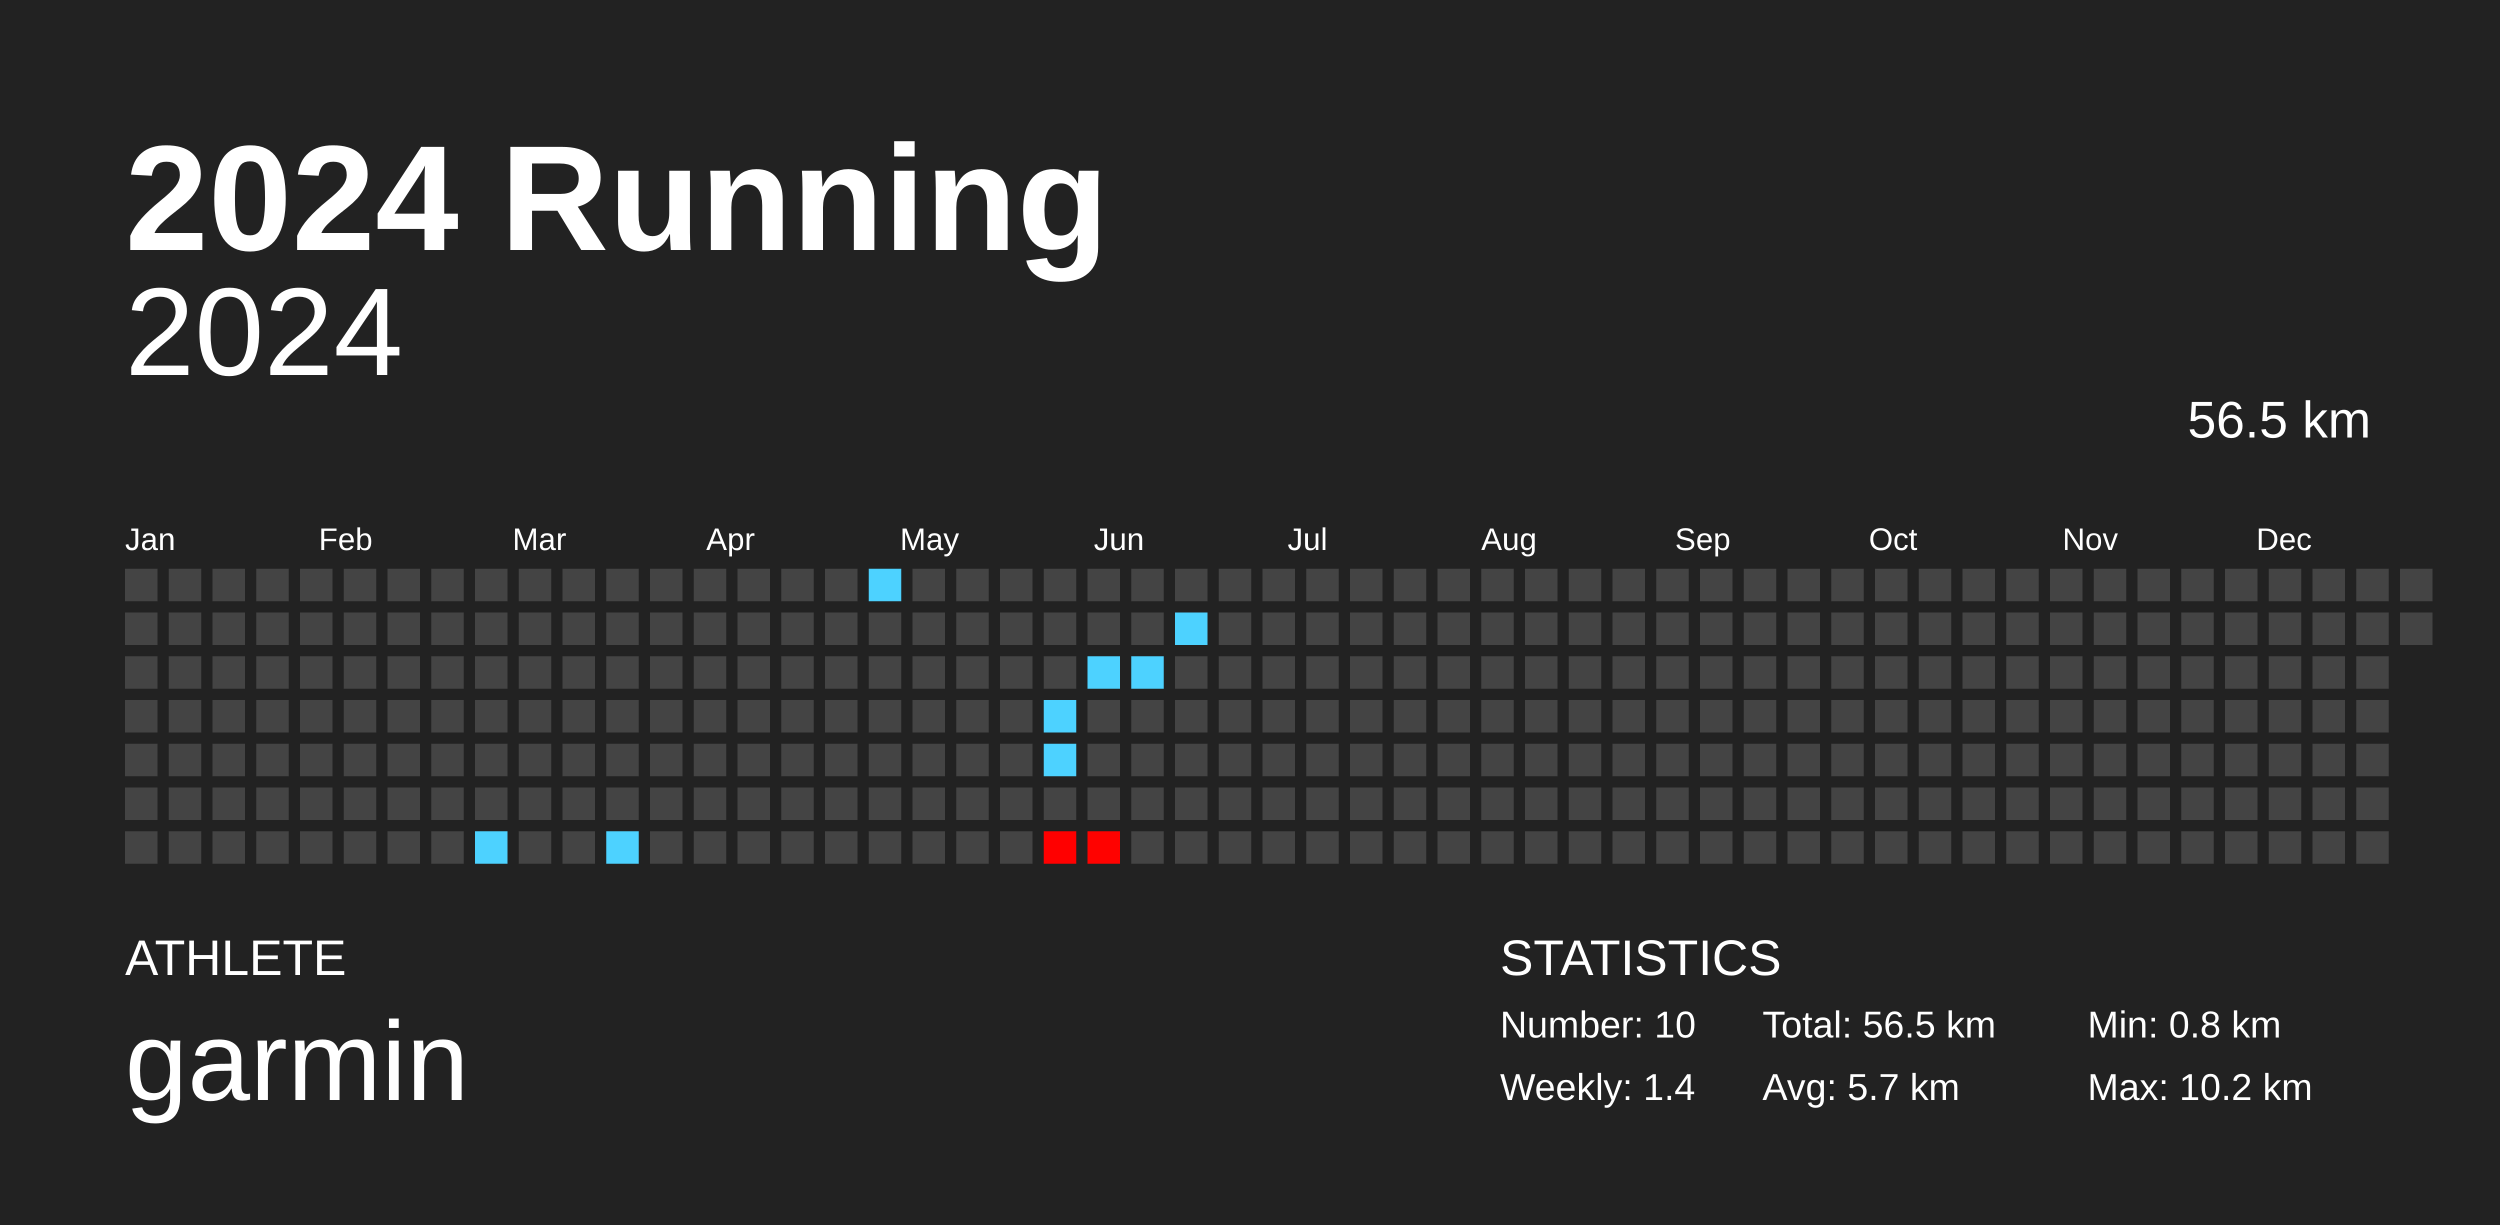
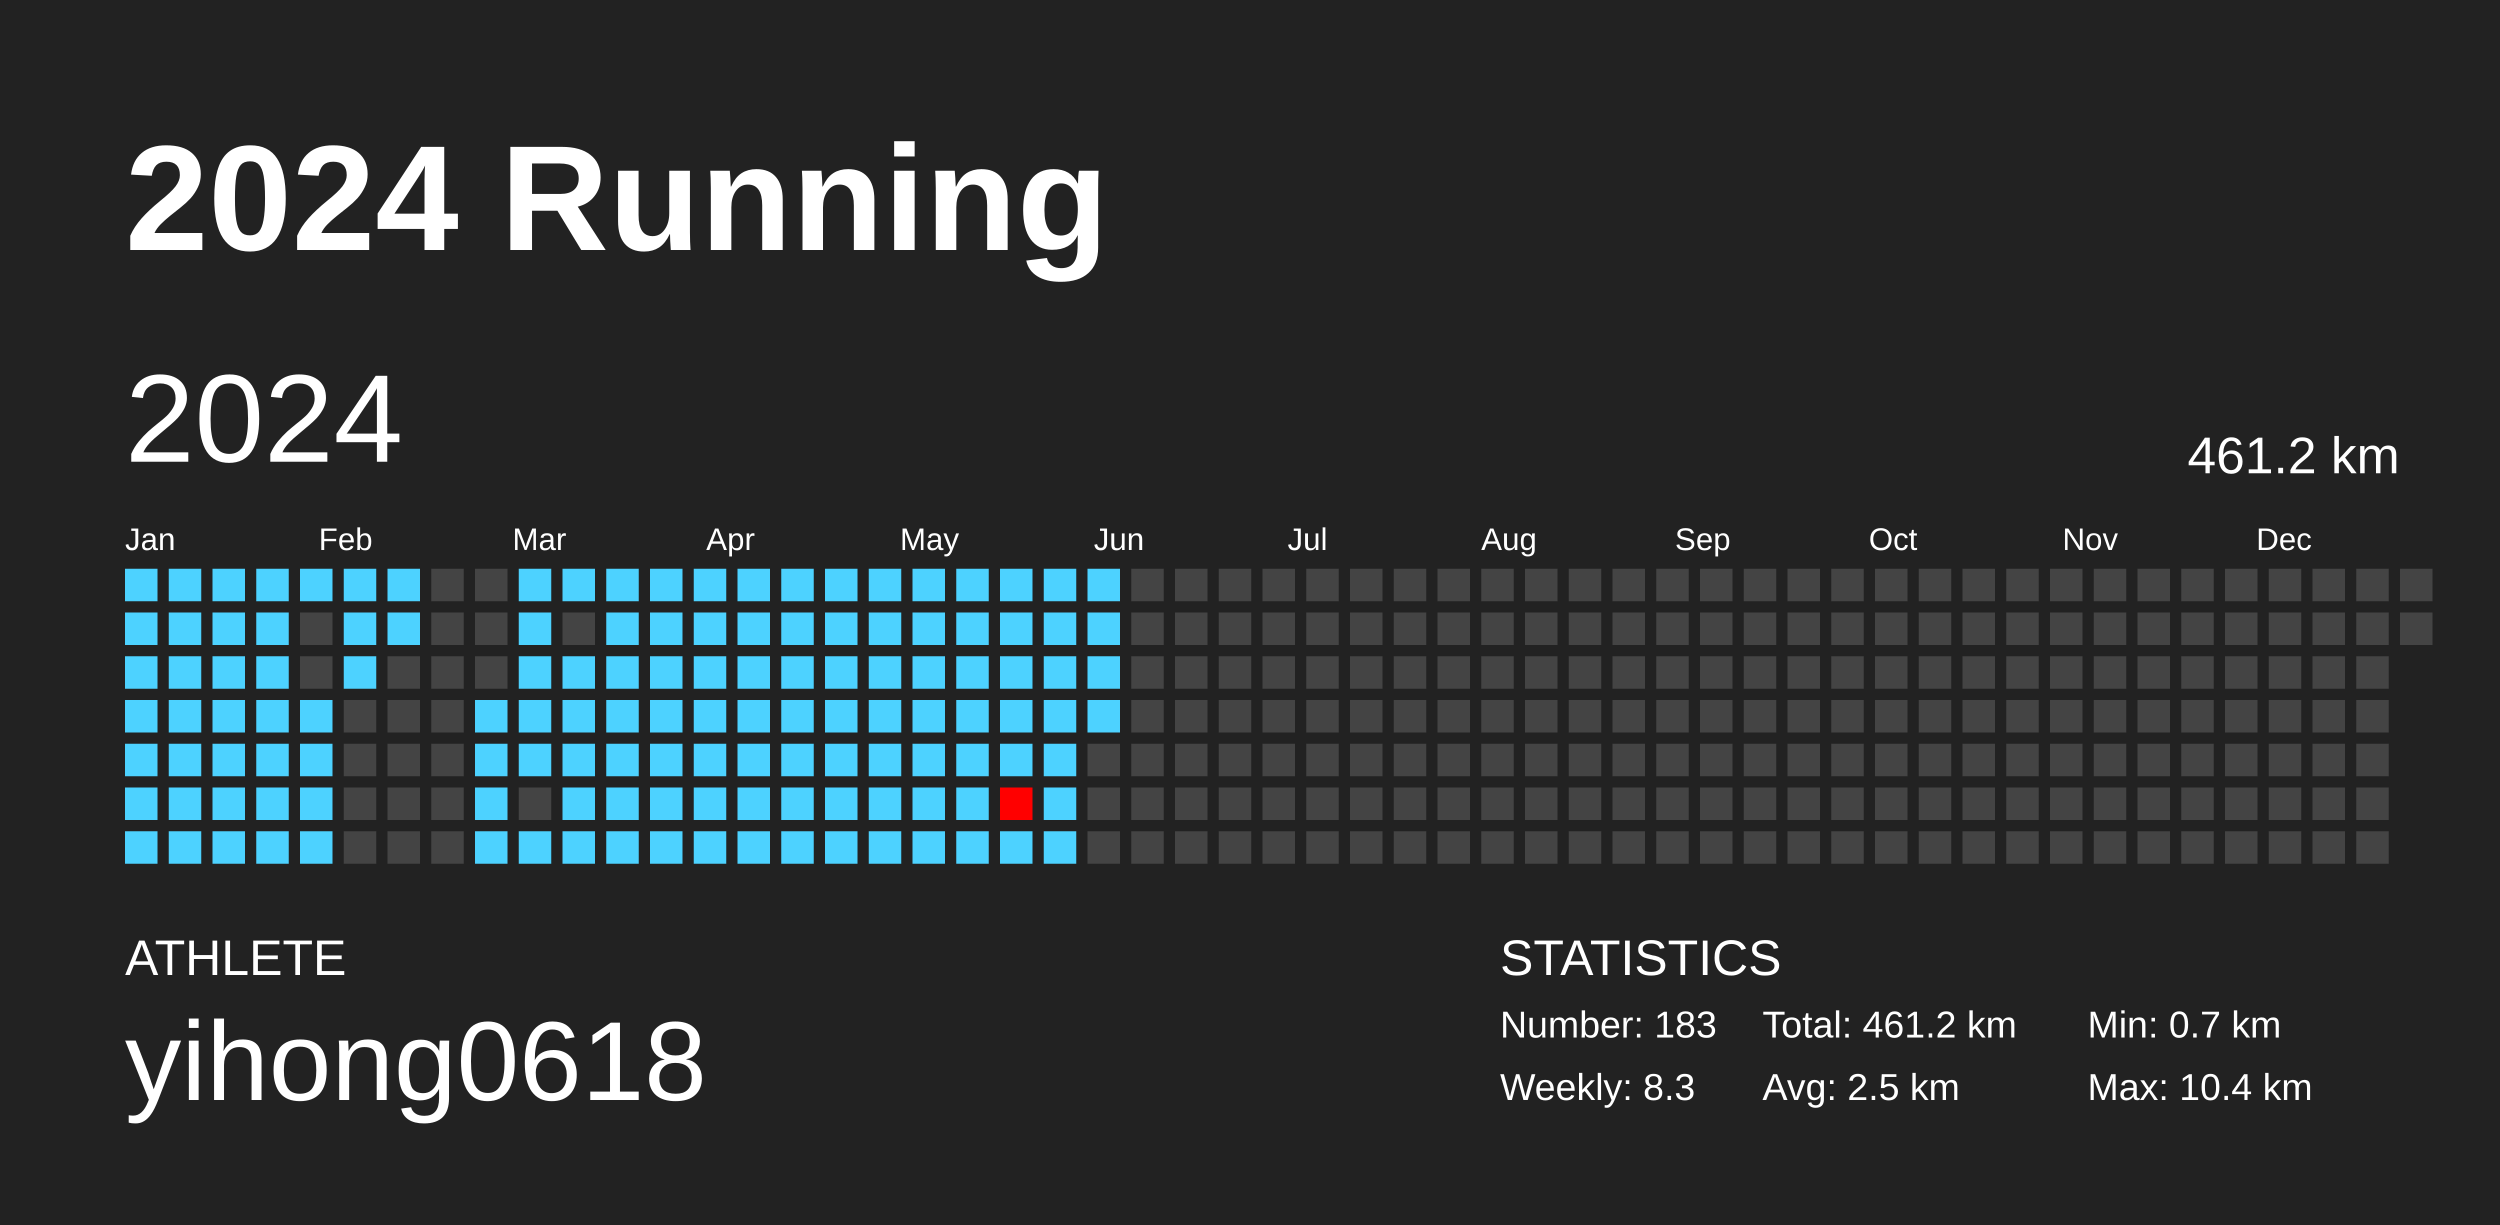
<svg xmlns="http://www.w3.org/2000/svg" baseProfile="full" height="98mm" version="1.1" viewBox="0,0,200,98" width="200mm">
  <defs />
  <rect fill="#222222" height="98" width="200" x="0" y="0" />
  <text fill="#FFFFFF" style="font-size:12px; font-family:Arial; font-weight:bold;" x="10" y="20">2024 Running</text>
  <text fill="#FFFFFF" style="font-size:4px; font-family:Arial" x="10" y="78">ATHLETE</text>
-   <text fill="#FFFFFF" style="font-size:9px; font-family:Arial" x="10" y="88">garmin</text>
+   <text fill="#FFFFFF" style="font-size:9px; font-family:Arial" x="10" y="88">yihong0618</text>
  <text fill="#FFFFFF" style="font-size:4px; font-family:Arial" x="120" y="78">STATISTICS</text>
-   <text fill="#FFFFFF" style="font-size:3px; font-family:Arial" x="120" y="83">Number: 10</text>
-   <text fill="#FFFFFF" style="font-size:3px; font-family:Arial" x="120" y="88">Weekly: 1.4</text>
-   <text fill="#FFFFFF" style="font-size:3px; font-family:Arial" x="141" y="83">Total: 56.5 km</text>
-   <text fill="#FFFFFF" style="font-size:3px; font-family:Arial" x="141" y="88">Avg: 5.7 km</text>
-   <text fill="#FFFFFF" style="font-size:3px; font-family:Arial" x="167" y="83">Min: 0.8 km</text>
-   <text fill="#FFFFFF" style="font-size:3px; font-family:Arial" x="167" y="88">Max: 10.2 km</text>
-   <text alignment-baseline="hanging" fill="#FFFFFF" style="font-size:10.0px; font-family:Arial;" x="10" y="30">2024</text>
-   <text alignment-baseline="hanging" fill="#FFFFFF" style="font-size:4.125px; font-family:Arial;" x="175" y="35">56.5 km</text>
+   <text fill="#FFFFFF" style="font-size:3px; font-family:Arial" x="120" y="83">Number: 183</text>
+   <text fill="#FFFFFF" style="font-size:3px; font-family:Arial" x="120" y="88">Weekly: 8.3</text>
+   <text fill="#FFFFFF" style="font-size:3px; font-family:Arial" x="141" y="83">Total: 461.2 km</text>
+   <text fill="#FFFFFF" style="font-size:3px; font-family:Arial" x="141" y="88">Avg: 2.5 km</text>
+   <text fill="#FFFFFF" style="font-size:3px; font-family:Arial" x="167" y="83">Min: 0.7 km</text>
+   <text fill="#FFFFFF" style="font-size:3px; font-family:Arial" x="167" y="88">Max: 10.4 km</text>
+   <text dominant-baseline="hanging" fill="#FFFFFF" style="font-size:10.0px; font-family:Arial;" x="10" y="30">2024</text>
+   <text dominant-baseline="hanging" fill="#FFFFFF" style="font-size:4.125px; font-family:Arial;" x="175" y="35">461.2 km</text>
  <text fill="#FFFFFF" style="font-size:2.5px; font-family:Arial" x="10.0" y="44">Jan</text>
  <text fill="#FFFFFF" style="font-size:2.5px; font-family:Arial" x="25.5" y="44">Feb</text>
  <text fill="#FFFFFF" style="font-size:2.5px; font-family:Arial" x="41.0" y="44">Mar</text>
  <text fill="#FFFFFF" style="font-size:2.5px; font-family:Arial" x="56.5" y="44">Apr</text>
  <text fill="#FFFFFF" style="font-size:2.5px; font-family:Arial" x="72.0" y="44">May</text>
  <text fill="#FFFFFF" style="font-size:2.5px; font-family:Arial" x="87.5" y="44">Jun</text>
  <text fill="#FFFFFF" style="font-size:2.5px; font-family:Arial" x="103.0" y="44">Jul</text>
  <text fill="#FFFFFF" style="font-size:2.5px; font-family:Arial" x="118.5" y="44">Aug</text>
  <text fill="#FFFFFF" style="font-size:2.5px; font-family:Arial" x="134.0" y="44">Sep</text>
  <text fill="#FFFFFF" style="font-size:2.5px; font-family:Arial" x="149.5" y="44">Oct</text>
  <text fill="#FFFFFF" style="font-size:2.5px; font-family:Arial" x="165.0" y="44">Nov</text>
  <text fill="#FFFFFF" style="font-size:2.5px; font-family:Arial" x="180.5" y="44">Dec</text>
-   <rect fill="#444444" height="2.6" width="2.6" x="10.0" y="45.5" />
-   <rect fill="#444444" height="2.6" width="2.6" x="10.0" y="49.0" />
-   <rect fill="#444444" height="2.6" width="2.6" x="10.0" y="52.5" />
-   <rect fill="#444444" height="2.6" width="2.6" x="10.0" y="56.0" />
-   <rect fill="#444444" height="2.6" width="2.6" x="10.0" y="59.5" />
-   <rect fill="#444444" height="2.6" width="2.6" x="10.0" y="63.0" />
-   <rect fill="#444444" height="2.6" width="2.6" x="10.0" y="66.5" />
-   <rect fill="#444444" height="2.6" width="2.6" x="13.5" y="45.5" />
-   <rect fill="#444444" height="2.6" width="2.6" x="13.5" y="49.0" />
-   <rect fill="#444444" height="2.6" width="2.6" x="13.5" y="52.5" />
-   <rect fill="#444444" height="2.6" width="2.6" x="13.5" y="56.0" />
-   <rect fill="#444444" height="2.6" width="2.6" x="13.5" y="59.5" />
-   <rect fill="#444444" height="2.6" width="2.6" x="13.5" y="63.0" />
-   <rect fill="#444444" height="2.6" width="2.6" x="13.5" y="66.5" />
-   <rect fill="#444444" height="2.6" width="2.6" x="17.0" y="45.5" />
-   <rect fill="#444444" height="2.6" width="2.6" x="17.0" y="49.0" />
-   <rect fill="#444444" height="2.6" width="2.6" x="17.0" y="52.5" />
-   <rect fill="#444444" height="2.6" width="2.6" x="17.0" y="56.0" />
-   <rect fill="#444444" height="2.6" width="2.6" x="17.0" y="59.5" />
-   <rect fill="#444444" height="2.6" width="2.6" x="17.0" y="63.0" />
-   <rect fill="#444444" height="2.6" width="2.6" x="17.0" y="66.5" />
-   <rect fill="#444444" height="2.6" width="2.6" x="20.5" y="45.5" />
-   <rect fill="#444444" height="2.6" width="2.6" x="20.5" y="49.0" />
-   <rect fill="#444444" height="2.6" width="2.6" x="20.5" y="52.5" />
-   <rect fill="#444444" height="2.6" width="2.6" x="20.5" y="56.0" />
-   <rect fill="#444444" height="2.6" width="2.6" x="20.5" y="59.5" />
-   <rect fill="#444444" height="2.6" width="2.6" x="20.5" y="63.0" />
-   <rect fill="#444444" height="2.6" width="2.6" x="20.5" y="66.5" />
-   <rect fill="#444444" height="2.6" width="2.6" x="24.0" y="45.5" />
+   <rect fill="#4dd2ff" height="2.6" width="2.6" x="10.0" y="45.5" />
+   <rect fill="#4dd2ff" height="2.6" width="2.6" x="10.0" y="49.0" />
+   <rect fill="#4dd2ff" height="2.6" width="2.6" x="10.0" y="52.5" />
+   <rect fill="#4dd2ff" height="2.6" width="2.6" x="10.0" y="56.0" />
+   <rect fill="#4dd2ff" height="2.6" width="2.6" x="10.0" y="59.5" />
+   <rect fill="#4dd2ff" height="2.6" width="2.6" x="10.0" y="63.0" />
+   <rect fill="#4dd2ff" height="2.6" width="2.6" x="10.0" y="66.5" />
+   <rect fill="#4dd2ff" height="2.6" width="2.6" x="13.5" y="45.5" />
+   <rect fill="#4dd2ff" height="2.6" width="2.6" x="13.5" y="49.0" />
+   <rect fill="#4dd2ff" height="2.6" width="2.6" x="13.5" y="52.5" />
+   <rect fill="#4dd2ff" height="2.6" width="2.6" x="13.5" y="56.0" />
+   <rect fill="#4dd2ff" height="2.6" width="2.6" x="13.5" y="59.5" />
+   <rect fill="#4dd2ff" height="2.6" width="2.6" x="13.5" y="63.0" />
+   <rect fill="#4dd2ff" height="2.6" width="2.6" x="13.5" y="66.5" />
+   <rect fill="#4dd2ff" height="2.6" width="2.6" x="17.0" y="45.5" />
+   <rect fill="#4dd2ff" height="2.6" width="2.6" x="17.0" y="49.0" />
+   <rect fill="#4dd2ff" height="2.6" width="2.6" x="17.0" y="52.5" />
+   <rect fill="#4dd2ff" height="2.6" width="2.6" x="17.0" y="56.0" />
+   <rect fill="#4dd2ff" height="2.6" width="2.6" x="17.0" y="59.5" />
+   <rect fill="#4dd2ff" height="2.6" width="2.6" x="17.0" y="63.0" />
+   <rect fill="#4dd2ff" height="2.6" width="2.6" x="17.0" y="66.5" />
+   <rect fill="#4dd2ff" height="2.6" width="2.6" x="20.5" y="45.5" />
+   <rect fill="#4dd2ff" height="2.6" width="2.6" x="20.5" y="49.0" />
+   <rect fill="#4dd2ff" height="2.6" width="2.6" x="20.5" y="52.5" />
+   <rect fill="#4dd2ff" height="2.6" width="2.6" x="20.5" y="56.0" />
+   <rect fill="#4dd2ff" height="2.6" width="2.6" x="20.5" y="59.5" />
+   <rect fill="#4dd2ff" height="2.6" width="2.6" x="20.5" y="63.0" />
+   <rect fill="#4dd2ff" height="2.6" width="2.6" x="20.5" y="66.5" />
+   <rect fill="#4dd2ff" height="2.6" width="2.6" x="24.0" y="45.5" />
  <rect fill="#444444" height="2.6" width="2.6" x="24.0" y="49.0" />
  <rect fill="#444444" height="2.6" width="2.6" x="24.0" y="52.5" />
-   <rect fill="#444444" height="2.6" width="2.6" x="24.0" y="56.0" />
-   <rect fill="#444444" height="2.6" width="2.6" x="24.0" y="59.5" />
-   <rect fill="#444444" height="2.6" width="2.6" x="24.0" y="63.0" />
-   <rect fill="#444444" height="2.6" width="2.6" x="24.0" y="66.5" />
-   <rect fill="#444444" height="2.6" width="2.6" x="27.5" y="45.5" />
-   <rect fill="#444444" height="2.6" width="2.6" x="27.5" y="49.0" />
-   <rect fill="#444444" height="2.6" width="2.6" x="27.5" y="52.5" />
+   <rect fill="#4dd2ff" height="2.6" width="2.6" x="24.0" y="56.0" />
+   <rect fill="#4dd2ff" height="2.6" width="2.6" x="24.0" y="59.5" />
+   <rect fill="#4dd2ff" height="2.6" width="2.6" x="24.0" y="63.0" />
+   <rect fill="#4dd2ff" height="2.6" width="2.6" x="24.0" y="66.5" />
+   <rect fill="#4dd2ff" height="2.6" width="2.6" x="27.5" y="45.5" />
+   <rect fill="#4dd2ff" height="2.6" width="2.6" x="27.5" y="49.0" />
+   <rect fill="#4dd2ff" height="2.6" width="2.6" x="27.5" y="52.5" />
  <rect fill="#444444" height="2.6" width="2.6" x="27.5" y="56.0" />
  <rect fill="#444444" height="2.6" width="2.6" x="27.5" y="59.5" />
  <rect fill="#444444" height="2.6" width="2.6" x="27.5" y="63.0" />
  <rect fill="#444444" height="2.6" width="2.6" x="27.5" y="66.5" />
-   <rect fill="#444444" height="2.6" width="2.6" x="31.0" y="45.5" />
-   <rect fill="#444444" height="2.6" width="2.6" x="31.0" y="49.0" />
+   <rect fill="#4dd2ff" height="2.6" width="2.6" x="31.0" y="45.5" />
+   <rect fill="#4dd2ff" height="2.6" width="2.6" x="31.0" y="49.0" />
  <rect fill="#444444" height="2.6" width="2.6" x="31.0" y="52.5" />
  <rect fill="#444444" height="2.6" width="2.6" x="31.0" y="56.0" />
  <rect fill="#444444" height="2.6" width="2.6" x="31.0" y="59.5" />
  <rect fill="#444444" height="2.6" width="2.6" x="31.0" y="63.0" />
  <rect fill="#444444" height="2.6" width="2.6" x="31.0" y="66.5" />
  <rect fill="#444444" height="2.6" width="2.6" x="34.5" y="45.5" />
  <rect fill="#444444" height="2.6" width="2.6" x="34.5" y="49.0" />
  <rect fill="#444444" height="2.6" width="2.6" x="34.5" y="52.5" />
  <rect fill="#444444" height="2.6" width="2.6" x="34.5" y="56.0" />
  <rect fill="#444444" height="2.6" width="2.6" x="34.5" y="59.5" />
  <rect fill="#444444" height="2.6" width="2.6" x="34.5" y="63.0" />
  <rect fill="#444444" height="2.6" width="2.6" x="34.5" y="66.5" />
  <rect fill="#444444" height="2.6" width="2.6" x="38.0" y="45.5" />
  <rect fill="#444444" height="2.6" width="2.6" x="38.0" y="49.0" />
  <rect fill="#444444" height="2.6" width="2.6" x="38.0" y="52.5" />
-   <rect fill="#444444" height="2.6" width="2.6" x="38.0" y="56.0" />
-   <rect fill="#444444" height="2.6" width="2.6" x="38.0" y="59.5" />
-   <rect fill="#444444" height="2.6" width="2.6" x="38.0" y="63.0" />
+   <rect fill="#4dd2ff" height="2.6" width="2.6" x="38.0" y="56.0" />
+   <rect fill="#4dd2ff" height="2.6" width="2.6" x="38.0" y="59.5" />
+   <rect fill="#4dd2ff" height="2.6" width="2.6" x="38.0" y="63.0" />
  <rect fill="#4dd2ff" height="2.6" width="2.6" x="38.0" y="66.5" />
-   <rect fill="#444444" height="2.6" width="2.6" x="41.5" y="45.5" />
-   <rect fill="#444444" height="2.6" width="2.6" x="41.5" y="49.0" />
-   <rect fill="#444444" height="2.6" width="2.6" x="41.5" y="52.5" />
-   <rect fill="#444444" height="2.6" width="2.6" x="41.5" y="56.0" />
-   <rect fill="#444444" height="2.6" width="2.6" x="41.5" y="59.5" />
+   <rect fill="#4dd2ff" height="2.6" width="2.6" x="41.5" y="45.5" />
+   <rect fill="#4dd2ff" height="2.6" width="2.6" x="41.5" y="49.0" />
+   <rect fill="#4dd2ff" height="2.6" width="2.6" x="41.5" y="52.5" />
+   <rect fill="#4dd2ff" height="2.6" width="2.6" x="41.5" y="56.0" />
+   <rect fill="#4dd2ff" height="2.6" width="2.6" x="41.5" y="59.5" />
  <rect fill="#444444" height="2.6" width="2.6" x="41.5" y="63.0" />
-   <rect fill="#444444" height="2.6" width="2.6" x="41.5" y="66.5" />
-   <rect fill="#444444" height="2.6" width="2.6" x="45.0" y="45.5" />
+   <rect fill="#4dd2ff" height="2.6" width="2.6" x="41.5" y="66.5" />
+   <rect fill="#4dd2ff" height="2.6" width="2.6" x="45.0" y="45.5" />
  <rect fill="#444444" height="2.6" width="2.6" x="45.0" y="49.0" />
-   <rect fill="#444444" height="2.6" width="2.6" x="45.0" y="52.5" />
-   <rect fill="#444444" height="2.6" width="2.6" x="45.0" y="56.0" />
-   <rect fill="#444444" height="2.6" width="2.6" x="45.0" y="59.5" />
-   <rect fill="#444444" height="2.6" width="2.6" x="45.0" y="63.0" />
-   <rect fill="#444444" height="2.6" width="2.6" x="45.0" y="66.5" />
-   <rect fill="#444444" height="2.6" width="2.6" x="48.5" y="45.5" />
-   <rect fill="#444444" height="2.6" width="2.6" x="48.5" y="49.0" />
-   <rect fill="#444444" height="2.6" width="2.6" x="48.5" y="52.5" />
-   <rect fill="#444444" height="2.6" width="2.6" x="48.5" y="56.0" />
-   <rect fill="#444444" height="2.6" width="2.6" x="48.5" y="59.5" />
-   <rect fill="#444444" height="2.6" width="2.6" x="48.5" y="63.0" />
+   <rect fill="#4dd2ff" height="2.6" width="2.6" x="45.0" y="52.5" />
+   <rect fill="#4dd2ff" height="2.6" width="2.6" x="45.0" y="56.0" />
+   <rect fill="#4dd2ff" height="2.6" width="2.6" x="45.0" y="59.5" />
+   <rect fill="#4dd2ff" height="2.6" width="2.6" x="45.0" y="63.0" />
+   <rect fill="#4dd2ff" height="2.6" width="2.6" x="45.0" y="66.5" />
+   <rect fill="#4dd2ff" height="2.6" width="2.6" x="48.5" y="45.5" />
+   <rect fill="#4dd2ff" height="2.6" width="2.6" x="48.5" y="49.0" />
+   <rect fill="#4dd2ff" height="2.6" width="2.6" x="48.5" y="52.5" />
+   <rect fill="#4dd2ff" height="2.6" width="2.6" x="48.5" y="56.0" />
+   <rect fill="#4dd2ff" height="2.6" width="2.6" x="48.5" y="59.5" />
+   <rect fill="#4dd2ff" height="2.6" width="2.6" x="48.5" y="63.0" />
  <rect fill="#4dd2ff" height="2.6" width="2.6" x="48.5" y="66.5" />
-   <rect fill="#444444" height="2.6" width="2.6" x="52.0" y="45.5" />
-   <rect fill="#444444" height="2.6" width="2.6" x="52.0" y="49.0" />
-   <rect fill="#444444" height="2.6" width="2.6" x="52.0" y="52.5" />
-   <rect fill="#444444" height="2.6" width="2.6" x="52.0" y="56.0" />
-   <rect fill="#444444" height="2.6" width="2.6" x="52.0" y="59.5" />
-   <rect fill="#444444" height="2.6" width="2.6" x="52.0" y="63.0" />
-   <rect fill="#444444" height="2.6" width="2.6" x="52.0" y="66.5" />
-   <rect fill="#444444" height="2.6" width="2.6" x="55.5" y="45.5" />
-   <rect fill="#444444" height="2.6" width="2.6" x="55.5" y="49.0" />
-   <rect fill="#444444" height="2.6" width="2.6" x="55.5" y="52.5" />
-   <rect fill="#444444" height="2.6" width="2.6" x="55.5" y="56.0" />
-   <rect fill="#444444" height="2.6" width="2.6" x="55.5" y="59.5" />
-   <rect fill="#444444" height="2.6" width="2.6" x="55.5" y="63.0" />
-   <rect fill="#444444" height="2.6" width="2.6" x="55.5" y="66.5" />
-   <rect fill="#444444" height="2.6" width="2.6" x="59.0" y="45.5" />
-   <rect fill="#444444" height="2.6" width="2.6" x="59.0" y="49.0" />
-   <rect fill="#444444" height="2.6" width="2.6" x="59.0" y="52.5" />
-   <rect fill="#444444" height="2.6" width="2.6" x="59.0" y="56.0" />
-   <rect fill="#444444" height="2.6" width="2.6" x="59.0" y="59.5" />
-   <rect fill="#444444" height="2.6" width="2.6" x="59.0" y="63.0" />
-   <rect fill="#444444" height="2.6" width="2.6" x="59.0" y="66.5" />
-   <rect fill="#444444" height="2.6" width="2.6" x="62.5" y="45.5" />
-   <rect fill="#444444" height="2.6" width="2.6" x="62.5" y="49.0" />
-   <rect fill="#444444" height="2.6" width="2.6" x="62.5" y="52.5" />
-   <rect fill="#444444" height="2.6" width="2.6" x="62.5" y="56.0" />
-   <rect fill="#444444" height="2.6" width="2.6" x="62.5" y="59.5" />
-   <rect fill="#444444" height="2.6" width="2.6" x="62.5" y="63.0" />
-   <rect fill="#444444" height="2.6" width="2.6" x="62.5" y="66.5" />
-   <rect fill="#444444" height="2.6" width="2.6" x="66.0" y="45.5" />
-   <rect fill="#444444" height="2.6" width="2.6" x="66.0" y="49.0" />
-   <rect fill="#444444" height="2.6" width="2.6" x="66.0" y="52.5" />
-   <rect fill="#444444" height="2.6" width="2.6" x="66.0" y="56.0" />
-   <rect fill="#444444" height="2.6" width="2.6" x="66.0" y="59.5" />
-   <rect fill="#444444" height="2.6" width="2.6" x="66.0" y="63.0" />
-   <rect fill="#444444" height="2.6" width="2.6" x="66.0" y="66.5" />
+   <rect fill="#4dd2ff" height="2.6" width="2.6" x="52.0" y="45.5" />
+   <rect fill="#4dd2ff" height="2.6" width="2.6" x="52.0" y="49.0" />
+   <rect fill="#4dd2ff" height="2.6" width="2.6" x="52.0" y="52.5" />
+   <rect fill="#4dd2ff" height="2.6" width="2.6" x="52.0" y="56.0" />
+   <rect fill="#4dd2ff" height="2.6" width="2.6" x="52.0" y="59.5" />
+   <rect fill="#4dd2ff" height="2.6" width="2.6" x="52.0" y="63.0" />
+   <rect fill="#4dd2ff" height="2.6" width="2.6" x="52.0" y="66.5" />
+   <rect fill="#4dd2ff" height="2.6" width="2.6" x="55.5" y="45.5" />
+   <rect fill="#4dd2ff" height="2.6" width="2.6" x="55.5" y="49.0" />
+   <rect fill="#4dd2ff" height="2.6" width="2.6" x="55.5" y="52.5" />
+   <rect fill="#4dd2ff" height="2.6" width="2.6" x="55.5" y="56.0" />
+   <rect fill="#4dd2ff" height="2.6" width="2.6" x="55.5" y="59.5" />
+   <rect fill="#4dd2ff" height="2.6" width="2.6" x="55.5" y="63.0" />
+   <rect fill="#4dd2ff" height="2.6" width="2.6" x="55.5" y="66.5" />
+   <rect fill="#4dd2ff" height="2.6" width="2.6" x="59.0" y="45.5" />
+   <rect fill="#4dd2ff" height="2.6" width="2.6" x="59.0" y="49.0" />
+   <rect fill="#4dd2ff" height="2.6" width="2.6" x="59.0" y="52.5" />
+   <rect fill="#4dd2ff" height="2.6" width="2.6" x="59.0" y="56.0" />
+   <rect fill="#4dd2ff" height="2.6" width="2.6" x="59.0" y="59.5" />
+   <rect fill="#4dd2ff" height="2.6" width="2.6" x="59.0" y="63.0" />
+   <rect fill="#4dd2ff" height="2.6" width="2.6" x="59.0" y="66.5" />
+   <rect fill="#4dd2ff" height="2.6" width="2.6" x="62.5" y="45.5" />
+   <rect fill="#4dd2ff" height="2.6" width="2.6" x="62.5" y="49.0" />
+   <rect fill="#4dd2ff" height="2.6" width="2.6" x="62.5" y="52.5" />
+   <rect fill="#4dd2ff" height="2.6" width="2.6" x="62.5" y="56.0" />
+   <rect fill="#4dd2ff" height="2.6" width="2.6" x="62.5" y="59.5" />
+   <rect fill="#4dd2ff" height="2.6" width="2.6" x="62.5" y="63.0" />
+   <rect fill="#4dd2ff" height="2.6" width="2.6" x="62.5" y="66.5" />
+   <rect fill="#4dd2ff" height="2.6" width="2.6" x="66.0" y="45.5" />
+   <rect fill="#4dd2ff" height="2.6" width="2.6" x="66.0" y="49.0" />
+   <rect fill="#4dd2ff" height="2.6" width="2.6" x="66.0" y="52.5" />
+   <rect fill="#4dd2ff" height="2.6" width="2.6" x="66.0" y="56.0" />
+   <rect fill="#4dd2ff" height="2.6" width="2.6" x="66.0" y="59.5" />
+   <rect fill="#4dd2ff" height="2.6" width="2.6" x="66.0" y="63.0" />
+   <rect fill="#4dd2ff" height="2.6" width="2.6" x="66.0" y="66.5" />
  <rect fill="#4dd2ff" height="2.6" width="2.6" x="69.5" y="45.5" />
-   <rect fill="#444444" height="2.6" width="2.6" x="69.5" y="49.0" />
-   <rect fill="#444444" height="2.6" width="2.6" x="69.5" y="52.5" />
-   <rect fill="#444444" height="2.6" width="2.6" x="69.5" y="56.0" />
-   <rect fill="#444444" height="2.6" width="2.6" x="69.5" y="59.5" />
-   <rect fill="#444444" height="2.6" width="2.6" x="69.5" y="63.0" />
-   <rect fill="#444444" height="2.6" width="2.6" x="69.5" y="66.5" />
-   <rect fill="#444444" height="2.6" width="2.6" x="73.0" y="45.5" />
-   <rect fill="#444444" height="2.6" width="2.6" x="73.0" y="49.0" />
-   <rect fill="#444444" height="2.6" width="2.6" x="73.0" y="52.5" />
-   <rect fill="#444444" height="2.6" width="2.6" x="73.0" y="56.0" />
-   <rect fill="#444444" height="2.6" width="2.6" x="73.0" y="59.5" />
-   <rect fill="#444444" height="2.6" width="2.6" x="73.0" y="63.0" />
-   <rect fill="#444444" height="2.6" width="2.6" x="73.0" y="66.5" />
-   <rect fill="#444444" height="2.6" width="2.6" x="76.5" y="45.5" />
-   <rect fill="#444444" height="2.6" width="2.6" x="76.5" y="49.0" />
-   <rect fill="#444444" height="2.6" width="2.6" x="76.5" y="52.5" />
-   <rect fill="#444444" height="2.6" width="2.6" x="76.5" y="56.0" />
-   <rect fill="#444444" height="2.6" width="2.6" x="76.5" y="59.5" />
-   <rect fill="#444444" height="2.6" width="2.6" x="76.5" y="63.0" />
-   <rect fill="#444444" height="2.6" width="2.6" x="76.5" y="66.5" />
-   <rect fill="#444444" height="2.6" width="2.6" x="80.0" y="45.5" />
-   <rect fill="#444444" height="2.6" width="2.6" x="80.0" y="49.0" />
-   <rect fill="#444444" height="2.6" width="2.6" x="80.0" y="52.5" />
-   <rect fill="#444444" height="2.6" width="2.6" x="80.0" y="56.0" />
-   <rect fill="#444444" height="2.6" width="2.6" x="80.0" y="59.5" />
-   <rect fill="#444444" height="2.6" width="2.6" x="80.0" y="63.0" />
-   <rect fill="#444444" height="2.6" width="2.6" x="80.0" y="66.5" />
-   <rect fill="#444444" height="2.6" width="2.6" x="83.5" y="45.5" />
-   <rect fill="#444444" height="2.6" width="2.6" x="83.5" y="49.0" />
-   <rect fill="#444444" height="2.6" width="2.6" x="83.5" y="52.5" />
+   <rect fill="#4dd2ff" height="2.6" width="2.6" x="69.5" y="49.0" />
+   <rect fill="#4dd2ff" height="2.6" width="2.6" x="69.5" y="52.5" />
+   <rect fill="#4dd2ff" height="2.6" width="2.6" x="69.5" y="56.0" />
+   <rect fill="#4dd2ff" height="2.6" width="2.6" x="69.5" y="59.5" />
+   <rect fill="#4dd2ff" height="2.6" width="2.6" x="69.5" y="63.0" />
+   <rect fill="#4dd2ff" height="2.6" width="2.6" x="69.5" y="66.5" />
+   <rect fill="#4dd2ff" height="2.6" width="2.6" x="73.0" y="45.5" />
+   <rect fill="#4dd2ff" height="2.6" width="2.6" x="73.0" y="49.0" />
+   <rect fill="#4dd2ff" height="2.6" width="2.6" x="73.0" y="52.5" />
+   <rect fill="#4dd2ff" height="2.6" width="2.6" x="73.0" y="56.0" />
+   <rect fill="#4dd2ff" height="2.6" width="2.6" x="73.0" y="59.5" />
+   <rect fill="#4dd2ff" height="2.6" width="2.6" x="73.0" y="63.0" />
+   <rect fill="#4dd2ff" height="2.6" width="2.6" x="73.0" y="66.5" />
+   <rect fill="#4dd2ff" height="2.6" width="2.6" x="76.5" y="45.5" />
+   <rect fill="#4dd2ff" height="2.6" width="2.6" x="76.5" y="49.0" />
+   <rect fill="#4dd2ff" height="2.6" width="2.6" x="76.5" y="52.5" />
+   <rect fill="#4dd2ff" height="2.6" width="2.6" x="76.5" y="56.0" />
+   <rect fill="#4dd2ff" height="2.6" width="2.6" x="76.5" y="59.5" />
+   <rect fill="#4dd2ff" height="2.6" width="2.6" x="76.5" y="63.0" />
+   <rect fill="#4dd2ff" height="2.6" width="2.6" x="76.5" y="66.5" />
+   <rect fill="#4dd2ff" height="2.6" width="2.6" x="80.0" y="45.5" />
+   <rect fill="#4dd2ff" height="2.6" width="2.6" x="80.0" y="49.0" />
+   <rect fill="#4dd2ff" height="2.6" width="2.6" x="80.0" y="52.5" />
+   <rect fill="#4dd2ff" height="2.6" width="2.6" x="80.0" y="56.0" />
+   <rect fill="#4dd2ff" height="2.6" width="2.6" x="80.0" y="59.5" />
+   <rect fill="#ff0000" height="2.6" width="2.6" x="80.0" y="63.0" />
+   <rect fill="#4dd2ff" height="2.6" width="2.6" x="80.0" y="66.5" />
+   <rect fill="#4dd2ff" height="2.6" width="2.6" x="83.5" y="45.5" />
+   <rect fill="#4dd2ff" height="2.6" width="2.6" x="83.5" y="49.0" />
+   <rect fill="#4dd2ff" height="2.6" width="2.6" x="83.5" y="52.5" />
  <rect fill="#4dd2ff" height="2.6" width="2.6" x="83.5" y="56.0" />
  <rect fill="#4dd2ff" height="2.6" width="2.6" x="83.5" y="59.5" />
-   <rect fill="#444444" height="2.6" width="2.6" x="83.5" y="63.0" />
-   <rect fill="#ff0000" height="2.6" width="2.6" x="83.5" y="66.5" />
-   <rect fill="#444444" height="2.6" width="2.6" x="87.0" y="45.5" />
-   <rect fill="#444444" height="2.6" width="2.6" x="87.0" y="49.0" />
+   <rect fill="#4dd2ff" height="2.6" width="2.6" x="83.5" y="63.0" />
+   <rect fill="#4dd2ff" height="2.6" width="2.6" x="83.5" y="66.5" />
+   <rect fill="#4dd2ff" height="2.6" width="2.6" x="87.0" y="45.5" />
+   <rect fill="#4dd2ff" height="2.6" width="2.6" x="87.0" y="49.0" />
  <rect fill="#4dd2ff" height="2.6" width="2.6" x="87.0" y="52.5" />
-   <rect fill="#444444" height="2.6" width="2.6" x="87.0" y="56.0" />
+   <rect fill="#4dd2ff" height="2.6" width="2.6" x="87.0" y="56.0" />
  <rect fill="#444444" height="2.6" width="2.6" x="87.0" y="59.5" />
  <rect fill="#444444" height="2.6" width="2.6" x="87.0" y="63.0" />
-   <rect fill="#ff0200" height="2.6" width="2.6" x="87.0" y="66.5" />
+   <rect fill="#444444" height="2.6" width="2.6" x="87.0" y="66.5" />
  <rect fill="#444444" height="2.6" width="2.6" x="90.5" y="45.5" />
  <rect fill="#444444" height="2.6" width="2.6" x="90.5" y="49.0" />
-   <rect fill="#4dd2ff" height="2.6" width="2.6" x="90.5" y="52.5" />
+   <rect fill="#444444" height="2.6" width="2.6" x="90.5" y="52.5" />
  <rect fill="#444444" height="2.6" width="2.6" x="90.5" y="56.0" />
  <rect fill="#444444" height="2.6" width="2.6" x="90.5" y="59.5" />
  <rect fill="#444444" height="2.6" width="2.6" x="90.5" y="63.0" />
  <rect fill="#444444" height="2.6" width="2.6" x="90.5" y="66.5" />
  <rect fill="#444444" height="2.6" width="2.6" x="94.0" y="45.5" />
-   <rect fill="#4dd2ff" height="2.6" width="2.6" x="94.0" y="49.0" />
+   <rect fill="#444444" height="2.6" width="2.6" x="94.0" y="49.0" />
  <rect fill="#444444" height="2.6" width="2.6" x="94.0" y="52.5" />
  <rect fill="#444444" height="2.6" width="2.6" x="94.0" y="56.0" />
  <rect fill="#444444" height="2.6" width="2.6" x="94.0" y="59.5" />
  <rect fill="#444444" height="2.6" width="2.6" x="94.0" y="63.0" />
  <rect fill="#444444" height="2.6" width="2.6" x="94.0" y="66.5" />
  <rect fill="#444444" height="2.6" width="2.6" x="97.5" y="45.5" />
  <rect fill="#444444" height="2.6" width="2.6" x="97.5" y="49.0" />
  <rect fill="#444444" height="2.6" width="2.6" x="97.5" y="52.5" />
  <rect fill="#444444" height="2.6" width="2.6" x="97.5" y="56.0" />
  <rect fill="#444444" height="2.6" width="2.6" x="97.5" y="59.5" />
  <rect fill="#444444" height="2.6" width="2.6" x="97.5" y="63.0" />
  <rect fill="#444444" height="2.6" width="2.6" x="97.5" y="66.5" />
  <rect fill="#444444" height="2.6" width="2.6" x="101.0" y="45.5" />
  <rect fill="#444444" height="2.6" width="2.6" x="101.0" y="49.0" />
  <rect fill="#444444" height="2.6" width="2.6" x="101.0" y="52.5" />
  <rect fill="#444444" height="2.6" width="2.6" x="101.0" y="56.0" />
  <rect fill="#444444" height="2.6" width="2.6" x="101.0" y="59.5" />
  <rect fill="#444444" height="2.6" width="2.6" x="101.0" y="63.0" />
  <rect fill="#444444" height="2.6" width="2.6" x="101.0" y="66.5" />
  <rect fill="#444444" height="2.6" width="2.6" x="104.5" y="45.5" />
  <rect fill="#444444" height="2.6" width="2.6" x="104.5" y="49.0" />
  <rect fill="#444444" height="2.6" width="2.6" x="104.5" y="52.5" />
  <rect fill="#444444" height="2.6" width="2.6" x="104.5" y="56.0" />
  <rect fill="#444444" height="2.6" width="2.6" x="104.5" y="59.5" />
  <rect fill="#444444" height="2.6" width="2.6" x="104.5" y="63.0" />
  <rect fill="#444444" height="2.6" width="2.6" x="104.5" y="66.5" />
  <rect fill="#444444" height="2.6" width="2.6" x="108.0" y="45.5" />
  <rect fill="#444444" height="2.6" width="2.6" x="108.0" y="49.0" />
  <rect fill="#444444" height="2.6" width="2.6" x="108.0" y="52.5" />
  <rect fill="#444444" height="2.6" width="2.6" x="108.0" y="56.0" />
  <rect fill="#444444" height="2.6" width="2.6" x="108.0" y="59.5" />
  <rect fill="#444444" height="2.6" width="2.6" x="108.0" y="63.0" />
  <rect fill="#444444" height="2.6" width="2.6" x="108.0" y="66.5" />
  <rect fill="#444444" height="2.6" width="2.6" x="111.5" y="45.5" />
  <rect fill="#444444" height="2.6" width="2.6" x="111.5" y="49.0" />
  <rect fill="#444444" height="2.6" width="2.6" x="111.5" y="52.5" />
  <rect fill="#444444" height="2.6" width="2.6" x="111.5" y="56.0" />
  <rect fill="#444444" height="2.6" width="2.6" x="111.5" y="59.5" />
  <rect fill="#444444" height="2.6" width="2.6" x="111.5" y="63.0" />
  <rect fill="#444444" height="2.6" width="2.6" x="111.5" y="66.5" />
  <rect fill="#444444" height="2.6" width="2.6" x="115.0" y="45.5" />
  <rect fill="#444444" height="2.6" width="2.6" x="115.0" y="49.0" />
  <rect fill="#444444" height="2.6" width="2.6" x="115.0" y="52.5" />
  <rect fill="#444444" height="2.6" width="2.6" x="115.0" y="56.0" />
  <rect fill="#444444" height="2.6" width="2.6" x="115.0" y="59.5" />
  <rect fill="#444444" height="2.6" width="2.6" x="115.0" y="63.0" />
  <rect fill="#444444" height="2.6" width="2.6" x="115.0" y="66.5" />
  <rect fill="#444444" height="2.6" width="2.6" x="118.5" y="45.5" />
  <rect fill="#444444" height="2.6" width="2.6" x="118.5" y="49.0" />
  <rect fill="#444444" height="2.6" width="2.6" x="118.5" y="52.5" />
  <rect fill="#444444" height="2.6" width="2.6" x="118.5" y="56.0" />
  <rect fill="#444444" height="2.6" width="2.6" x="118.5" y="59.5" />
  <rect fill="#444444" height="2.6" width="2.6" x="118.5" y="63.0" />
  <rect fill="#444444" height="2.6" width="2.6" x="118.5" y="66.5" />
  <rect fill="#444444" height="2.6" width="2.6" x="122.0" y="45.5" />
  <rect fill="#444444" height="2.6" width="2.6" x="122.0" y="49.0" />
  <rect fill="#444444" height="2.6" width="2.6" x="122.0" y="52.5" />
  <rect fill="#444444" height="2.6" width="2.6" x="122.0" y="56.0" />
  <rect fill="#444444" height="2.6" width="2.6" x="122.0" y="59.5" />
  <rect fill="#444444" height="2.6" width="2.6" x="122.0" y="63.0" />
  <rect fill="#444444" height="2.6" width="2.6" x="122.0" y="66.5" />
  <rect fill="#444444" height="2.6" width="2.6" x="125.5" y="45.5" />
  <rect fill="#444444" height="2.6" width="2.6" x="125.5" y="49.0" />
  <rect fill="#444444" height="2.6" width="2.6" x="125.5" y="52.5" />
  <rect fill="#444444" height="2.6" width="2.6" x="125.5" y="56.0" />
  <rect fill="#444444" height="2.6" width="2.6" x="125.5" y="59.5" />
  <rect fill="#444444" height="2.6" width="2.6" x="125.5" y="63.0" />
  <rect fill="#444444" height="2.6" width="2.6" x="125.5" y="66.5" />
  <rect fill="#444444" height="2.6" width="2.6" x="129.0" y="45.5" />
  <rect fill="#444444" height="2.6" width="2.6" x="129.0" y="49.0" />
  <rect fill="#444444" height="2.6" width="2.6" x="129.0" y="52.5" />
  <rect fill="#444444" height="2.6" width="2.6" x="129.0" y="56.0" />
  <rect fill="#444444" height="2.6" width="2.6" x="129.0" y="59.5" />
  <rect fill="#444444" height="2.6" width="2.6" x="129.0" y="63.0" />
  <rect fill="#444444" height="2.6" width="2.6" x="129.0" y="66.5" />
  <rect fill="#444444" height="2.6" width="2.6" x="132.5" y="45.5" />
  <rect fill="#444444" height="2.6" width="2.6" x="132.5" y="49.0" />
  <rect fill="#444444" height="2.6" width="2.6" x="132.5" y="52.5" />
  <rect fill="#444444" height="2.6" width="2.6" x="132.5" y="56.0" />
  <rect fill="#444444" height="2.6" width="2.6" x="132.5" y="59.5" />
  <rect fill="#444444" height="2.6" width="2.6" x="132.5" y="63.0" />
  <rect fill="#444444" height="2.6" width="2.6" x="132.5" y="66.5" />
  <rect fill="#444444" height="2.6" width="2.6" x="136.0" y="45.5" />
  <rect fill="#444444" height="2.6" width="2.6" x="136.0" y="49.0" />
  <rect fill="#444444" height="2.6" width="2.6" x="136.0" y="52.5" />
  <rect fill="#444444" height="2.6" width="2.6" x="136.0" y="56.0" />
  <rect fill="#444444" height="2.6" width="2.6" x="136.0" y="59.5" />
  <rect fill="#444444" height="2.6" width="2.6" x="136.0" y="63.0" />
  <rect fill="#444444" height="2.6" width="2.6" x="136.0" y="66.5" />
  <rect fill="#444444" height="2.6" width="2.6" x="139.5" y="45.5" />
  <rect fill="#444444" height="2.6" width="2.6" x="139.5" y="49.0" />
  <rect fill="#444444" height="2.6" width="2.6" x="139.5" y="52.5" />
  <rect fill="#444444" height="2.6" width="2.6" x="139.5" y="56.0" />
  <rect fill="#444444" height="2.6" width="2.6" x="139.5" y="59.5" />
  <rect fill="#444444" height="2.6" width="2.6" x="139.5" y="63.0" />
  <rect fill="#444444" height="2.6" width="2.6" x="139.5" y="66.5" />
  <rect fill="#444444" height="2.6" width="2.6" x="143.0" y="45.5" />
  <rect fill="#444444" height="2.6" width="2.6" x="143.0" y="49.0" />
  <rect fill="#444444" height="2.6" width="2.6" x="143.0" y="52.5" />
  <rect fill="#444444" height="2.6" width="2.6" x="143.0" y="56.0" />
  <rect fill="#444444" height="2.6" width="2.6" x="143.0" y="59.5" />
  <rect fill="#444444" height="2.6" width="2.6" x="143.0" y="63.0" />
  <rect fill="#444444" height="2.6" width="2.6" x="143.0" y="66.5" />
  <rect fill="#444444" height="2.6" width="2.6" x="146.5" y="45.5" />
  <rect fill="#444444" height="2.6" width="2.6" x="146.5" y="49.0" />
  <rect fill="#444444" height="2.6" width="2.6" x="146.5" y="52.5" />
  <rect fill="#444444" height="2.6" width="2.6" x="146.5" y="56.0" />
  <rect fill="#444444" height="2.6" width="2.6" x="146.5" y="59.5" />
  <rect fill="#444444" height="2.6" width="2.6" x="146.5" y="63.0" />
  <rect fill="#444444" height="2.6" width="2.6" x="146.5" y="66.5" />
  <rect fill="#444444" height="2.6" width="2.6" x="150.0" y="45.5" />
  <rect fill="#444444" height="2.6" width="2.6" x="150.0" y="49.0" />
  <rect fill="#444444" height="2.6" width="2.6" x="150.0" y="52.5" />
  <rect fill="#444444" height="2.6" width="2.6" x="150.0" y="56.0" />
  <rect fill="#444444" height="2.6" width="2.6" x="150.0" y="59.5" />
  <rect fill="#444444" height="2.6" width="2.6" x="150.0" y="63.0" />
  <rect fill="#444444" height="2.6" width="2.6" x="150.0" y="66.5" />
  <rect fill="#444444" height="2.6" width="2.6" x="153.5" y="45.5" />
  <rect fill="#444444" height="2.6" width="2.6" x="153.5" y="49.0" />
  <rect fill="#444444" height="2.6" width="2.6" x="153.5" y="52.5" />
  <rect fill="#444444" height="2.6" width="2.6" x="153.5" y="56.0" />
  <rect fill="#444444" height="2.6" width="2.6" x="153.5" y="59.5" />
  <rect fill="#444444" height="2.6" width="2.6" x="153.5" y="63.0" />
  <rect fill="#444444" height="2.6" width="2.6" x="153.5" y="66.5" />
  <rect fill="#444444" height="2.6" width="2.6" x="157.0" y="45.5" />
  <rect fill="#444444" height="2.6" width="2.6" x="157.0" y="49.0" />
  <rect fill="#444444" height="2.6" width="2.6" x="157.0" y="52.5" />
  <rect fill="#444444" height="2.6" width="2.6" x="157.0" y="56.0" />
  <rect fill="#444444" height="2.6" width="2.6" x="157.0" y="59.5" />
  <rect fill="#444444" height="2.6" width="2.6" x="157.0" y="63.0" />
  <rect fill="#444444" height="2.6" width="2.6" x="157.0" y="66.5" />
  <rect fill="#444444" height="2.6" width="2.6" x="160.5" y="45.5" />
  <rect fill="#444444" height="2.6" width="2.6" x="160.5" y="49.0" />
  <rect fill="#444444" height="2.6" width="2.6" x="160.5" y="52.5" />
  <rect fill="#444444" height="2.6" width="2.6" x="160.5" y="56.0" />
  <rect fill="#444444" height="2.6" width="2.6" x="160.5" y="59.5" />
  <rect fill="#444444" height="2.6" width="2.6" x="160.5" y="63.0" />
  <rect fill="#444444" height="2.6" width="2.6" x="160.5" y="66.5" />
  <rect fill="#444444" height="2.6" width="2.6" x="164.0" y="45.5" />
  <rect fill="#444444" height="2.6" width="2.6" x="164.0" y="49.0" />
  <rect fill="#444444" height="2.6" width="2.6" x="164.0" y="52.5" />
  <rect fill="#444444" height="2.6" width="2.6" x="164.0" y="56.0" />
  <rect fill="#444444" height="2.6" width="2.6" x="164.0" y="59.5" />
  <rect fill="#444444" height="2.6" width="2.6" x="164.0" y="63.0" />
  <rect fill="#444444" height="2.6" width="2.6" x="164.0" y="66.5" />
  <rect fill="#444444" height="2.6" width="2.6" x="167.5" y="45.5" />
  <rect fill="#444444" height="2.6" width="2.6" x="167.5" y="49.0" />
  <rect fill="#444444" height="2.6" width="2.6" x="167.5" y="52.5" />
  <rect fill="#444444" height="2.6" width="2.6" x="167.5" y="56.0" />
  <rect fill="#444444" height="2.6" width="2.6" x="167.5" y="59.5" />
  <rect fill="#444444" height="2.6" width="2.6" x="167.5" y="63.0" />
  <rect fill="#444444" height="2.6" width="2.6" x="167.5" y="66.5" />
  <rect fill="#444444" height="2.6" width="2.6" x="171.0" y="45.5" />
  <rect fill="#444444" height="2.6" width="2.6" x="171.0" y="49.0" />
  <rect fill="#444444" height="2.6" width="2.6" x="171.0" y="52.5" />
  <rect fill="#444444" height="2.6" width="2.6" x="171.0" y="56.0" />
  <rect fill="#444444" height="2.6" width="2.6" x="171.0" y="59.5" />
  <rect fill="#444444" height="2.6" width="2.6" x="171.0" y="63.0" />
  <rect fill="#444444" height="2.6" width="2.6" x="171.0" y="66.5" />
  <rect fill="#444444" height="2.6" width="2.6" x="174.5" y="45.5" />
  <rect fill="#444444" height="2.6" width="2.6" x="174.5" y="49.0" />
  <rect fill="#444444" height="2.6" width="2.6" x="174.5" y="52.5" />
  <rect fill="#444444" height="2.6" width="2.6" x="174.5" y="56.0" />
  <rect fill="#444444" height="2.6" width="2.6" x="174.5" y="59.5" />
  <rect fill="#444444" height="2.6" width="2.6" x="174.5" y="63.0" />
  <rect fill="#444444" height="2.6" width="2.6" x="174.5" y="66.5" />
  <rect fill="#444444" height="2.6" width="2.6" x="178.0" y="45.5" />
  <rect fill="#444444" height="2.6" width="2.6" x="178.0" y="49.0" />
  <rect fill="#444444" height="2.6" width="2.6" x="178.0" y="52.5" />
  <rect fill="#444444" height="2.6" width="2.6" x="178.0" y="56.0" />
  <rect fill="#444444" height="2.6" width="2.6" x="178.0" y="59.5" />
  <rect fill="#444444" height="2.6" width="2.6" x="178.0" y="63.0" />
  <rect fill="#444444" height="2.6" width="2.6" x="178.0" y="66.5" />
  <rect fill="#444444" height="2.6" width="2.6" x="181.5" y="45.5" />
  <rect fill="#444444" height="2.6" width="2.6" x="181.5" y="49.0" />
  <rect fill="#444444" height="2.6" width="2.6" x="181.5" y="52.5" />
  <rect fill="#444444" height="2.6" width="2.6" x="181.5" y="56.0" />
  <rect fill="#444444" height="2.6" width="2.6" x="181.5" y="59.5" />
  <rect fill="#444444" height="2.6" width="2.6" x="181.5" y="63.0" />
  <rect fill="#444444" height="2.6" width="2.6" x="181.5" y="66.5" />
  <rect fill="#444444" height="2.6" width="2.6" x="185.0" y="45.5" />
  <rect fill="#444444" height="2.6" width="2.6" x="185.0" y="49.0" />
  <rect fill="#444444" height="2.6" width="2.6" x="185.0" y="52.5" />
  <rect fill="#444444" height="2.6" width="2.6" x="185.0" y="56.0" />
  <rect fill="#444444" height="2.6" width="2.6" x="185.0" y="59.5" />
  <rect fill="#444444" height="2.6" width="2.6" x="185.0" y="63.0" />
  <rect fill="#444444" height="2.6" width="2.6" x="185.0" y="66.5" />
  <rect fill="#444444" height="2.6" width="2.6" x="188.5" y="45.5" />
  <rect fill="#444444" height="2.6" width="2.6" x="188.5" y="49.0" />
  <rect fill="#444444" height="2.6" width="2.6" x="188.5" y="52.5" />
  <rect fill="#444444" height="2.6" width="2.6" x="188.5" y="56.0" />
  <rect fill="#444444" height="2.6" width="2.6" x="188.5" y="59.5" />
  <rect fill="#444444" height="2.6" width="2.6" x="188.5" y="63.0" />
  <rect fill="#444444" height="2.6" width="2.6" x="188.5" y="66.5" />
  <rect fill="#444444" height="2.6" width="2.6" x="192.0" y="45.5" />
  <rect fill="#444444" height="2.6" width="2.6" x="192.0" y="49.0" />
</svg>
